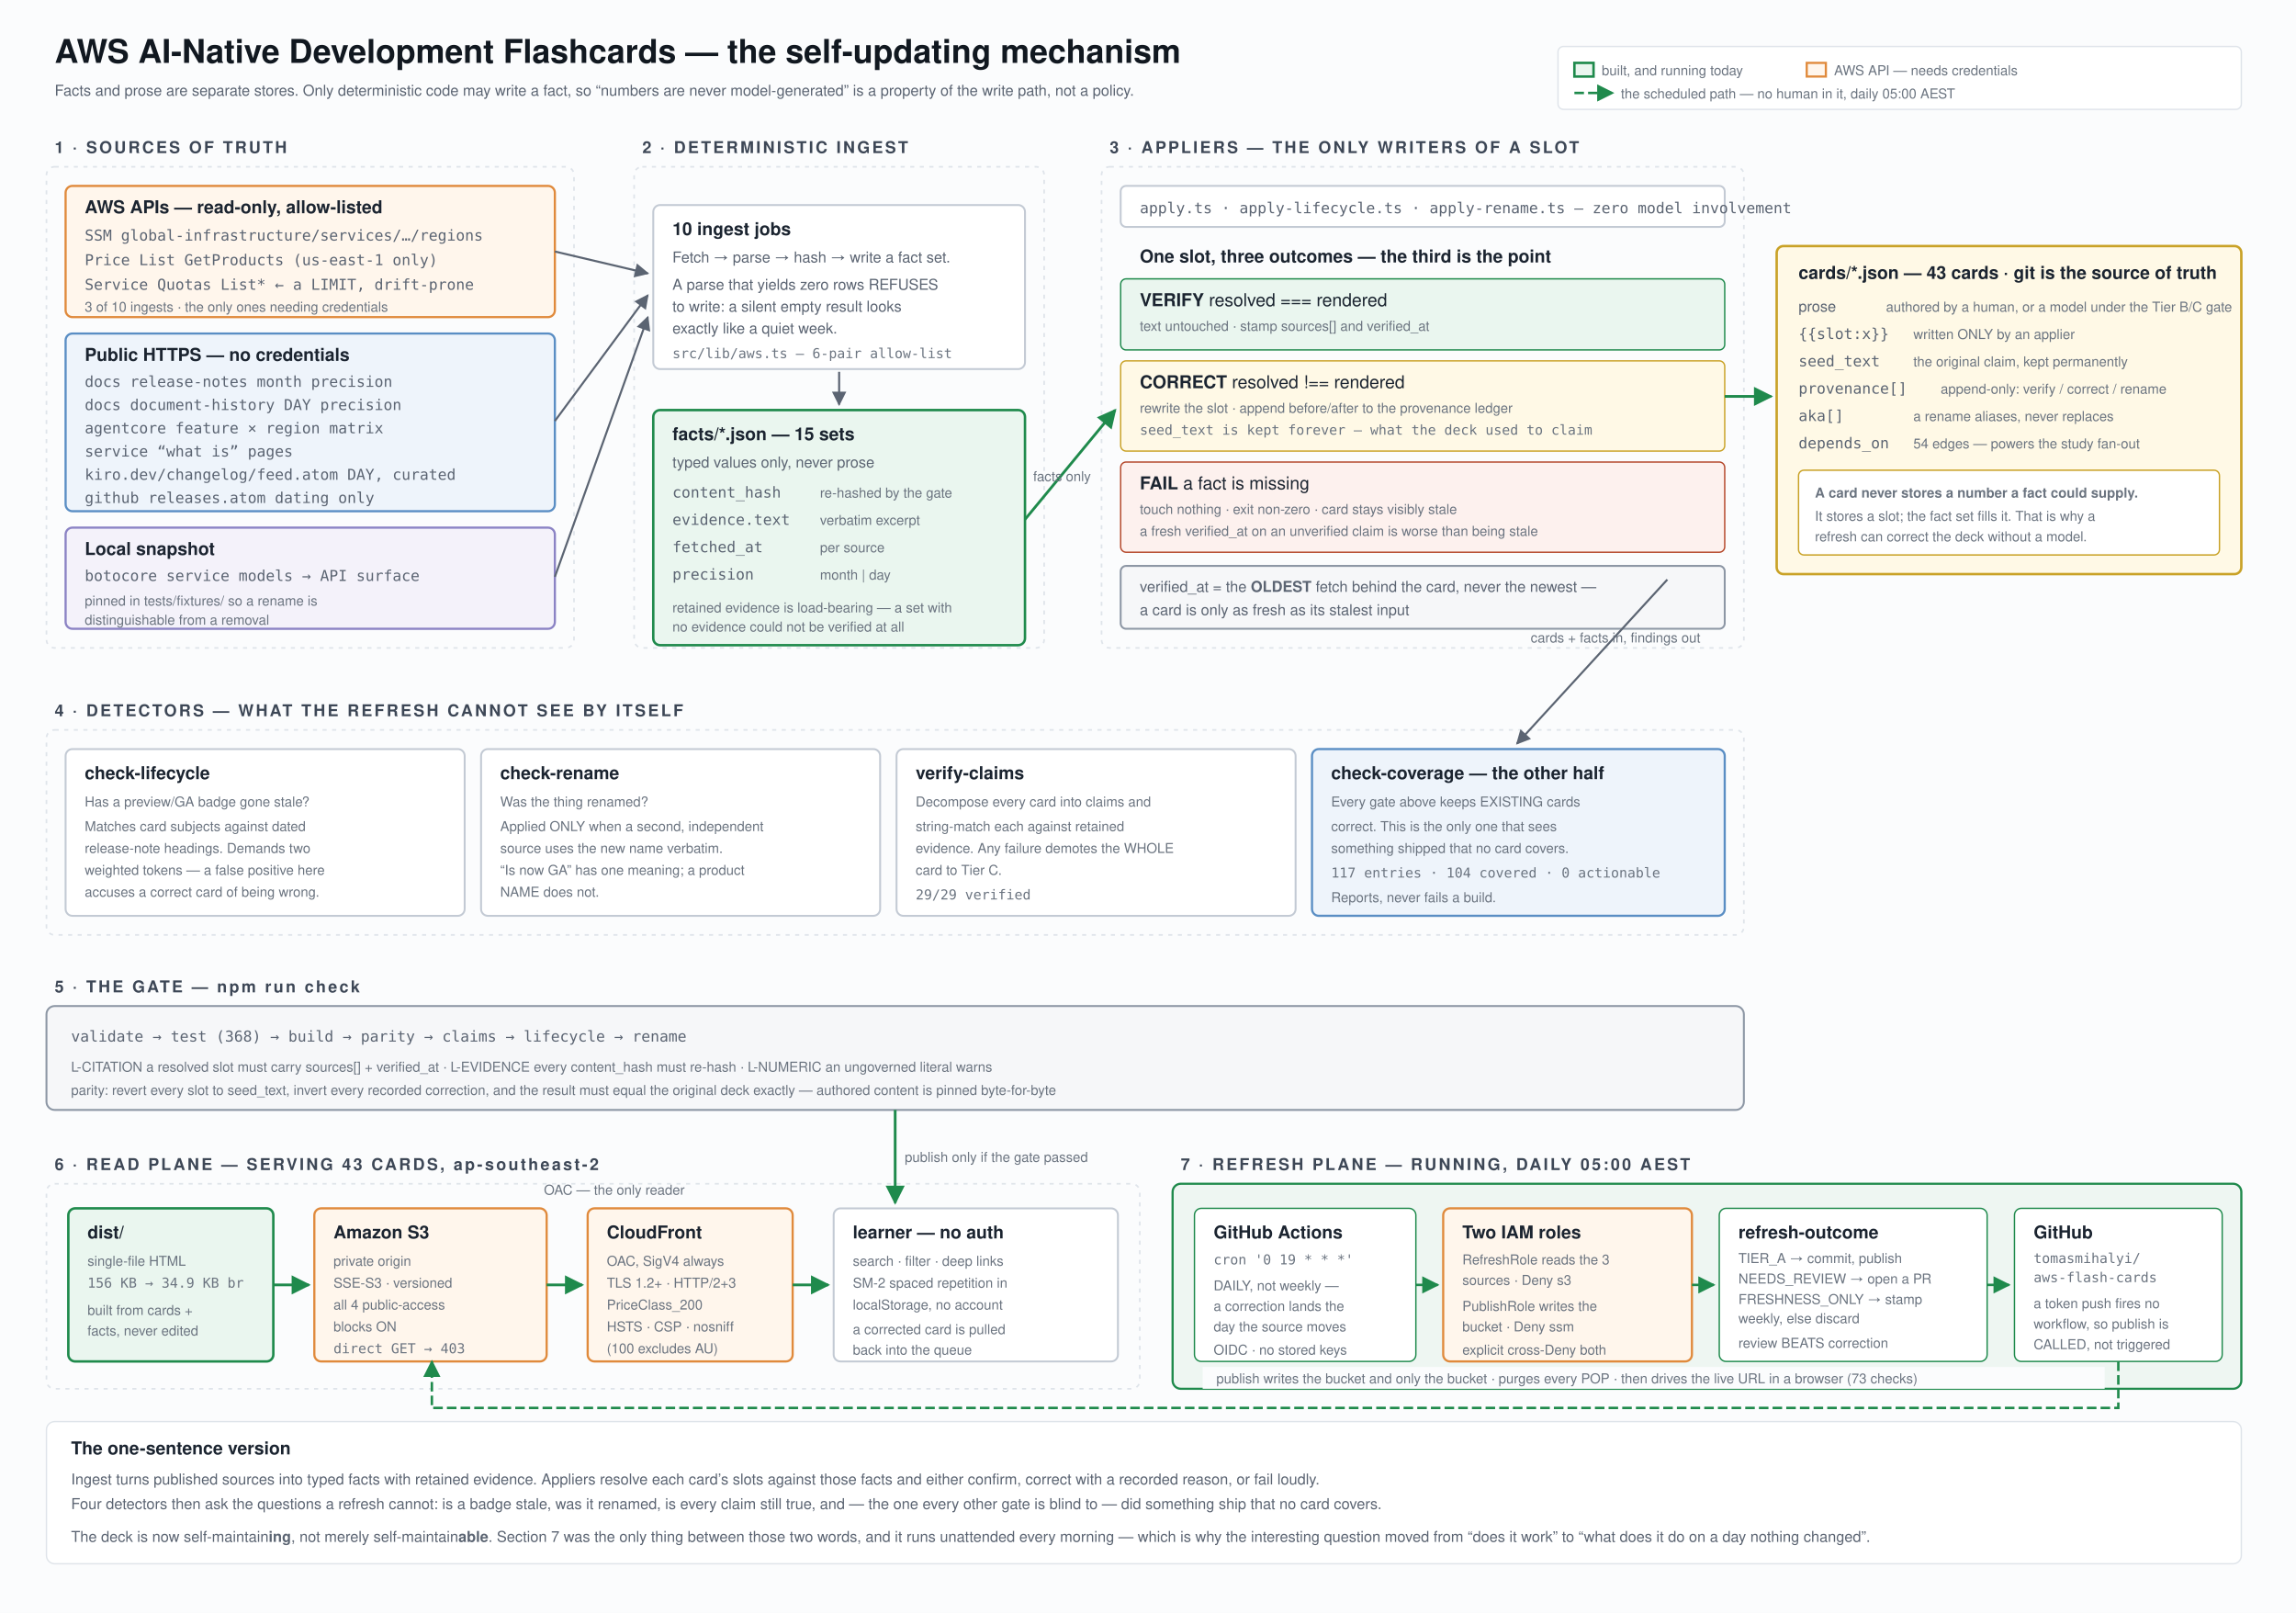
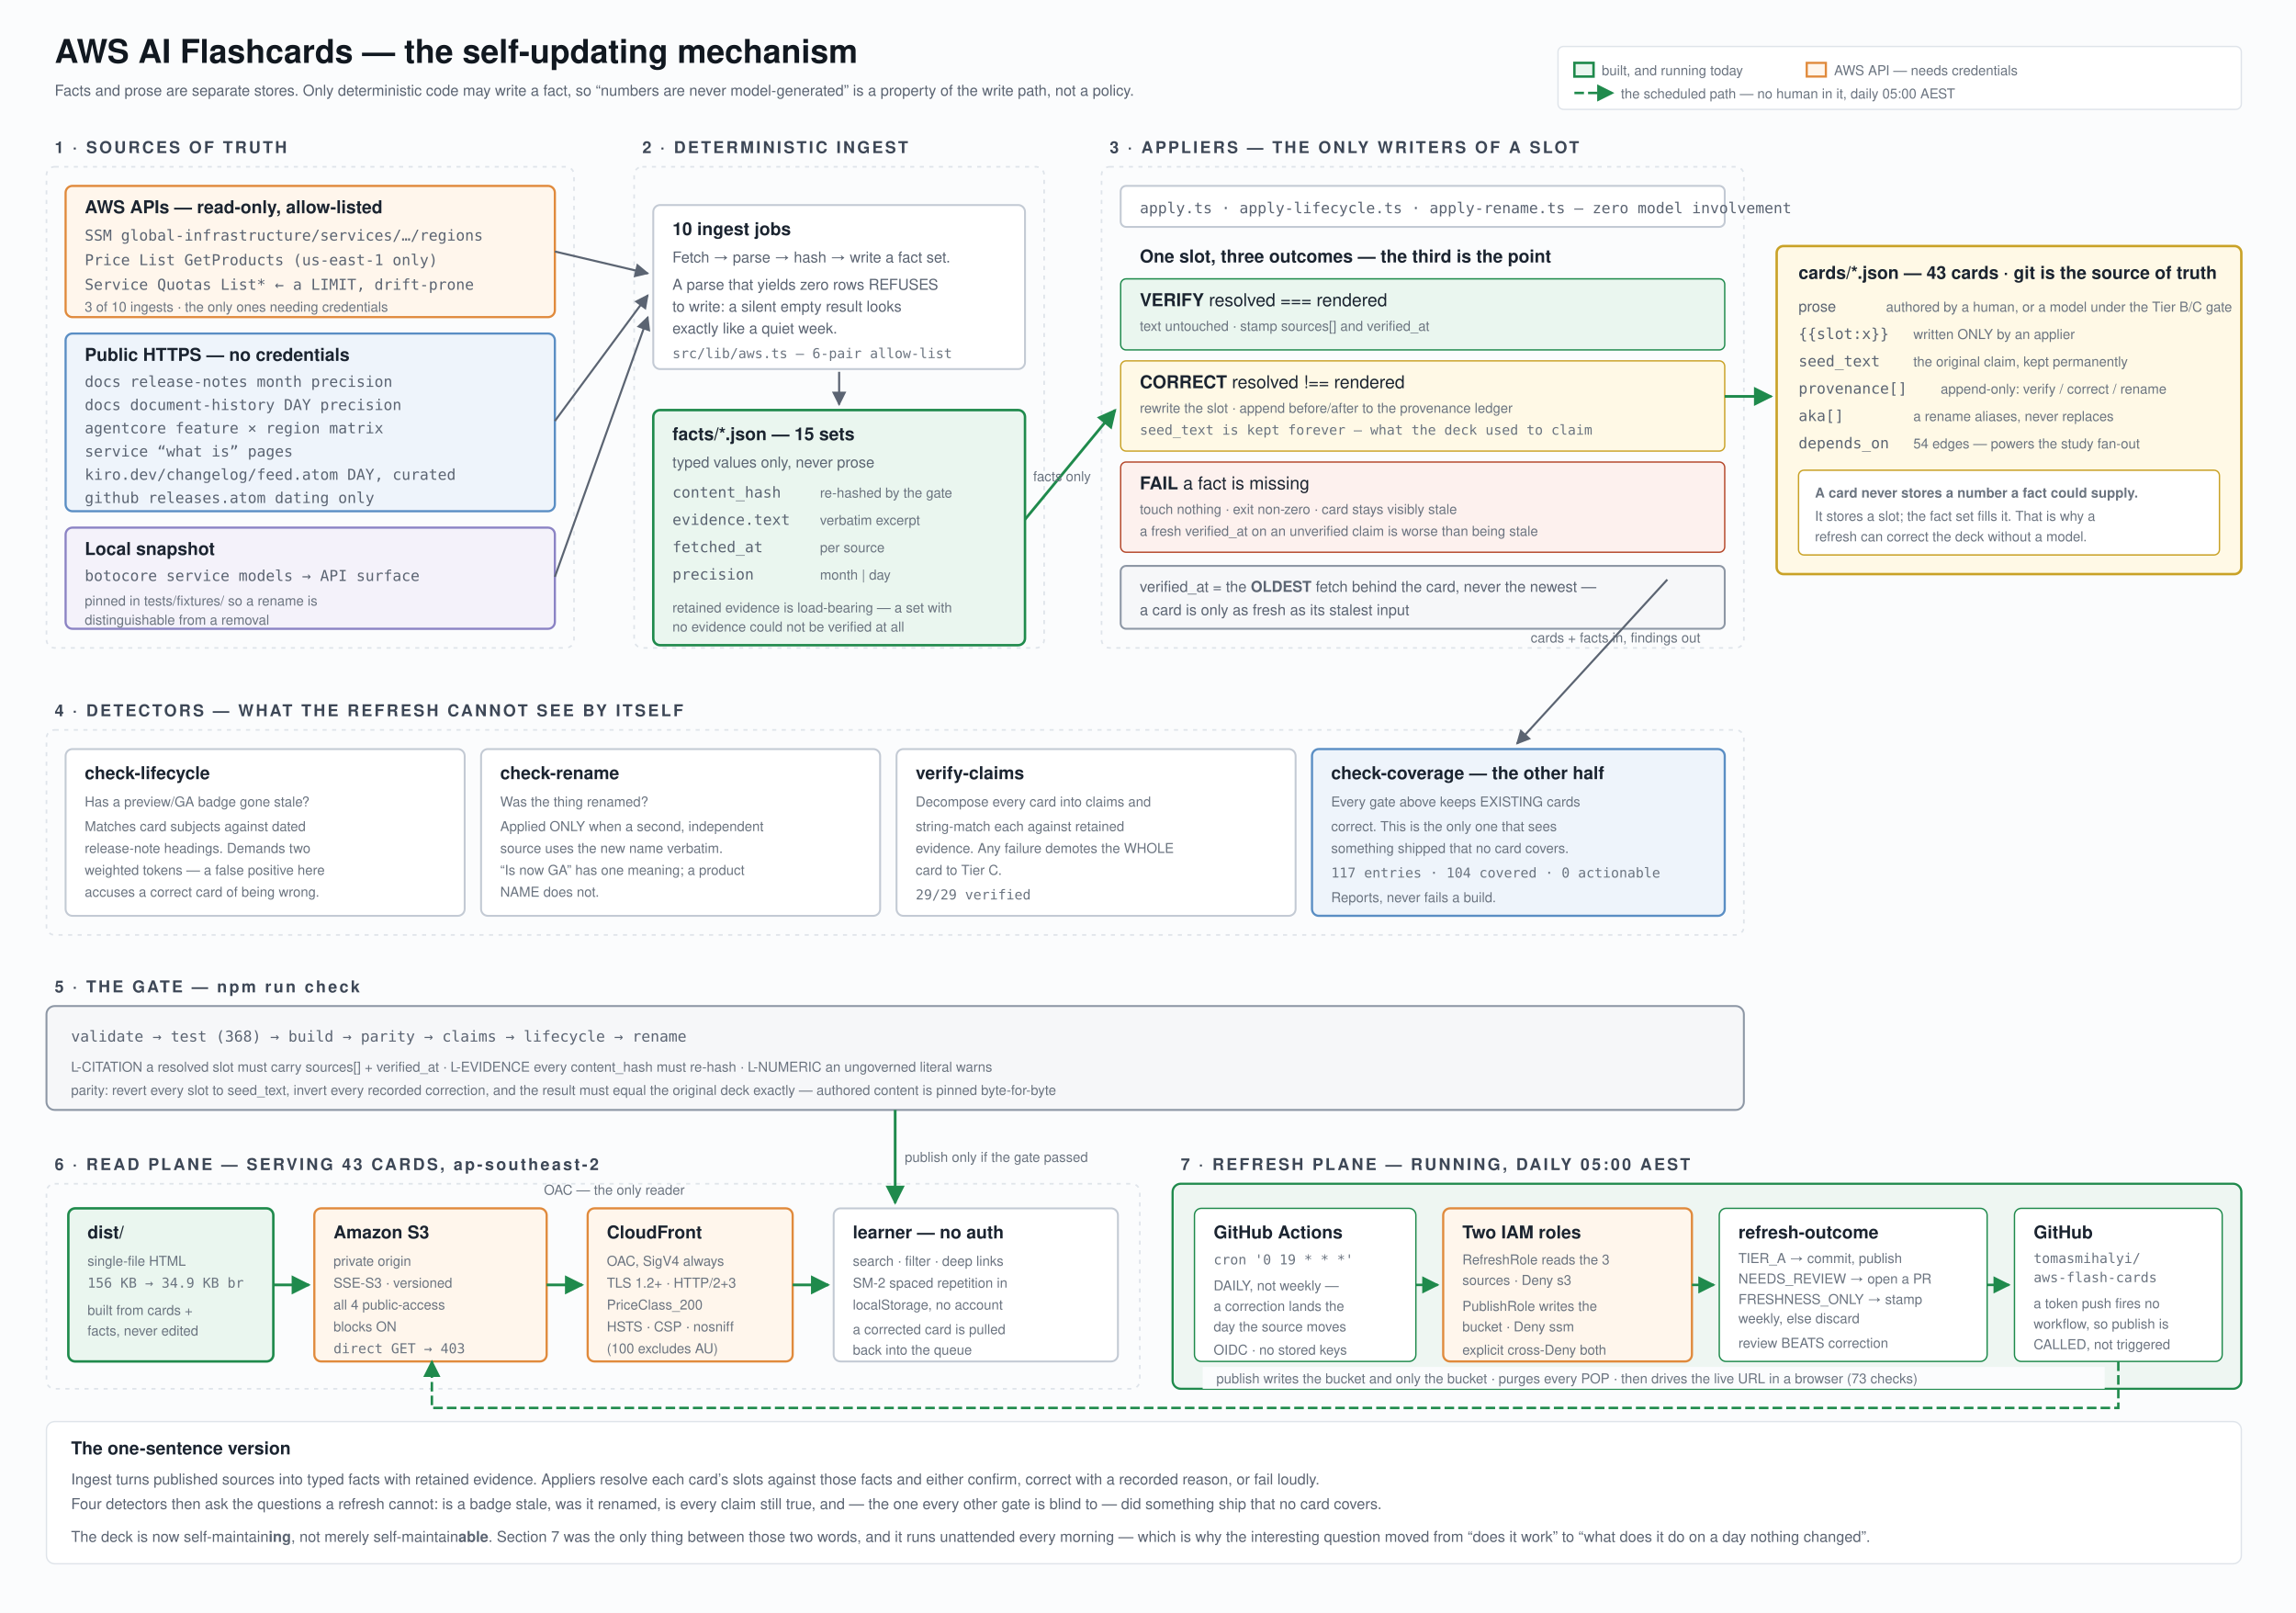
<svg xmlns="http://www.w3.org/2000/svg" width="1680" height="1180" viewBox="0 0 1680 1180" font-family="Helvetica Neue, Helvetica, Arial, sans-serif">
  <defs>
    <marker id="a" viewBox="0 0 10 10" refX="9" refY="5" markerWidth="7" markerHeight="7" orient="auto-start-reverse">
      <path d="M0,0 L10,5 L0,10 z" fill="#5b6472" />
    </marker>
    <marker id="ag" viewBox="0 0 10 10" refX="9" refY="5" markerWidth="7" markerHeight="7" orient="auto-start-reverse">
      <path d="M0,0 L10,5 L0,10 z" fill="#1f8a4c" />
    </marker>
    <marker id="ar" viewBox="0 0 10 10" refX="9" refY="5" markerWidth="7" markerHeight="7" orient="auto-start-reverse">
      <path d="M0,0 L10,5 L0,10 z" fill="#b4472a" />
    </marker>
    <style>
      .t   { font-size:13px; fill:#1b2430; }
      .sm  { font-size:11px; fill:#5b6472; }
      .xs  { font-size:10px; fill:#6b7480; }
      .mono{ font-family:"IBM Plex Mono", "SF Mono", Menlo, monospace; }
      .h   { font-size:12px; font-weight:700; fill:#3d4756; letter-spacing:1.6px; }
      .box { fill:#ffffff; stroke:#c3cad4; stroke-width:1.4; }
      .aws { fill:#fff6ec; stroke:#e08a3c; stroke-width:1.6; }
      .pub { fill:#eef4fb; stroke:#5a8ec4; stroke-width:1.6; }
      .loc { fill:#f4f2fa; stroke:#8b83c4; stroke-width:1.6; }
      .store{ fill:#eaf6ef; stroke:#1f8a4c; stroke-width:1.8; }
      .card { fill:#fff9e6; stroke:#c9a227; stroke-width:1.8; }
      .gate { fill:#f6f7f9; stroke:#8d97a5; stroke-width:1.4; }
      .todo { fill:#fdf1ee; stroke:#b4472a; stroke-width:1.6; stroke-dasharray:6 4; }
      .ci   { fill:#eef6f2; stroke:#1f8a4c; stroke-width:1.6; }
      .ln  { stroke:#5b6472; stroke-width:1.5; fill:none; marker-end:url(#a); }
      .lng { stroke:#1f8a4c; stroke-width:2;   fill:none; marker-end:url(#ag); }
      .lnc { stroke:#1f8a4c; stroke-width:1.8; fill:none; marker-end:url(#ag); stroke-dasharray:7 3; }
      .lnr { stroke:#b4472a; stroke-width:1.6; fill:none; marker-end:url(#ar); stroke-dasharray:6 4; }
      .band{ fill:none; stroke:#dfe4ea; stroke-width:1.2; stroke-dasharray:3 4; }
    </style>
  </defs>
  <rect width="1680" height="1180" fill="#fbfcfd" />
-   <text x="40" y="46" font-size="24" font-weight="700" fill="#111820">AWS AI-Native Development Flashcards — the self-updating mechanism</text>
+   <text x="40" y="46" font-size="24" font-weight="700" fill="#111820">AWS AI Flashcards — the self-updating mechanism</text>
  <text x="40" y="70" class="sm">Facts and prose are separate stores. Only deterministic code may write a fact, so “numbers are never model-generated” is a property of the write path, not a policy.</text>
  <g transform="translate(1140,34)">
    <rect x="0" y="0" width="500" height="46" rx="4" fill="#ffffff" stroke="#dfe4ea" />
    <rect x="12" y="12" width="14" height="10" class="store" />
    <text x="32" y="21" class="xs">built, and running today</text>
    <rect x="182" y="12" width="14" height="10" class="aws" />
    <text x="202" y="21" class="xs">AWS API — needs credentials</text>
    <line x1="12" y1="34" x2="40" y2="34" class="lnc" />
    <text x="46" y="38" class="xs">the scheduled path — no human in it, daily 05:00 AEST</text>
  </g>
  <text x="40" y="112" class="h">1 · SOURCES OF TRUTH</text>
  <rect x="34" y="122" width="386" height="352" class="band" rx="6" />
  <rect x="48" y="136" width="358" height="96" class="aws" rx="5" />
  <text x="62" y="156" class="t" font-weight="700">AWS APIs — read-only, allow-listed</text>
  <text x="62" y="176" class="sm mono">SSM  global-infrastructure/services/…/regions</text>
  <text x="62" y="194" class="sm mono">Price List  GetProducts   (us-east-1 only)</text>
  <text x="62" y="212" class="sm mono">Service Quotas  List*     ← a LIMIT, drift-prone</text>
  <text x="62" y="228" class="xs">3 of 10 ingests · the only ones needing credentials</text>
  <rect x="48" y="244" width="358" height="130" class="pub" rx="5" />
  <text x="62" y="264" class="t" font-weight="700">Public HTTPS — no credentials</text>
  <text x="62" y="283" class="sm mono">docs release-notes        month precision</text>
  <text x="62" y="300" class="sm mono">docs document-history     DAY precision</text>
  <text x="62" y="317" class="sm mono">agentcore feature × region matrix</text>
  <text x="62" y="334" class="sm mono">service “what is” pages</text>
  <text x="62" y="351" class="sm mono">kiro.dev/changelog/feed.atom   DAY, curated</text>
  <text x="62" y="368" class="sm mono">github releases.atom           dating only</text>
  <rect x="48" y="386" width="358" height="74" class="loc" rx="5" />
  <text x="62" y="406" class="t" font-weight="700">Local snapshot</text>
  <text x="62" y="425" class="sm mono">botocore service models → API surface</text>
  <text x="62" y="443" class="xs">pinned in tests/fixtures/ so a rename is</text>
  <text x="62" y="457" class="xs">distinguishable from a removal</text>
  <text x="470" y="112" class="h">2 · DETERMINISTIC INGEST</text>
  <rect x="464" y="122" width="300" height="352" class="band" rx="6" />
  <rect x="478" y="150" width="272" height="120" class="box" rx="5" />
  <text x="492" y="172" class="t" font-weight="700">10 ingest jobs</text>
  <text x="492" y="192" class="sm">Fetch → parse → hash → write a fact set.</text>
  <text x="492" y="212" class="sm">A parse that yields zero rows REFUSES</text>
  <text x="492" y="228" class="sm">to write: a silent empty result looks</text>
  <text x="492" y="244" class="sm">exactly like a quiet week.</text>
  <text x="492" y="262" class="xs mono">src/lib/aws.ts — 6-pair allow-list</text>
  <rect x="478" y="300" width="272" height="172" class="store" rx="5" />
  <text x="492" y="322" class="t" font-weight="700">facts/*.json   — 15 sets</text>
  <text x="492" y="342" class="sm">typed values only, never prose</text>
  <text x="492" y="364" class="sm mono">content_hash</text>
  <text x="600" y="364" class="xs">re-hashed by the gate</text>
  <text x="492" y="384" class="sm mono">evidence.text</text>
  <text x="600" y="384" class="xs">verbatim excerpt</text>
  <text x="492" y="404" class="sm mono">fetched_at</text>
  <text x="600" y="404" class="xs">per source</text>
  <text x="492" y="424" class="sm mono">precision</text>
  <text x="600" y="424" class="xs">month | day</text>
  <text x="492" y="448" class="xs">retained evidence is load-bearing — a set with</text>
  <text x="492" y="462" class="xs">no evidence could not be verified at all</text>
  <line x1="406" y1="184" x2="474" y2="200" class="ln" />
  <line x1="406" y1="308" x2="474" y2="216" class="ln" />
  <line x1="406" y1="422" x2="474" y2="232" class="ln" />
  <line x1="614" y1="272" x2="614" y2="296" class="ln" />
  <text x="812" y="112" class="h">3 · APPLIERS — THE ONLY WRITERS OF A SLOT</text>
  <rect x="806" y="122" width="470" height="352" class="band" rx="6" />
  <rect x="820" y="136" width="442" height="30" class="box" rx="4" />
  <text x="834" y="156" class="sm mono">apply.ts · apply-lifecycle.ts · apply-rename.ts   — zero model involvement</text>
  <text x="834" y="192" class="t" font-weight="700">One slot, three outcomes — the third is the point</text>
  <rect x="820" y="204" width="442" height="52" fill="#eaf6ef" stroke="#1f8a4c" rx="4" />
  <text x="834" y="224" class="t">
    <tspan font-weight="700">VERIFY</tspan>  resolved === rendered</text>
  <text x="834" y="242" class="xs">text untouched · stamp sources[] and verified_at</text>
  <rect x="820" y="264" width="442" height="66" fill="#fff9e6" stroke="#c9a227" rx="4" />
  <text x="834" y="284" class="t">
    <tspan font-weight="700">CORRECT</tspan>  resolved !== rendered</text>
  <text x="834" y="302" class="xs">rewrite the slot · append before/after to the provenance ledger</text>
  <text x="834" y="318" class="xs mono">seed_text is kept forever — what the deck used to claim</text>
  <rect x="820" y="338" width="442" height="66" fill="#fdf1ee" stroke="#b4472a" rx="4" />
  <text x="834" y="358" class="t">
    <tspan font-weight="700">FAIL</tspan>  a fact is missing</text>
  <text x="834" y="376" class="xs">touch nothing · exit non-zero · card stays visibly stale</text>
  <text x="834" y="392" class="xs">a fresh verified_at on an unverified claim is worse than being stale</text>
  <rect x="820" y="414" width="442" height="46" class="gate" rx="4" />
  <text x="834" y="433" class="sm">verified_at = the <tspan font-weight="700">OLDEST</tspan> fetch behind the card, never the newest —</text>
  <text x="834" y="450" class="sm">a card is only as fresh as its stalest input</text>
  <line x1="750" y1="380" x2="816" y2="300" class="lng" />
  <text x="756" y="352" class="xs" fill="#1f8a4c">facts only</text>
  <rect x="1300" y="180" width="340" height="240" class="card" rx="5" />
  <text x="1316" y="204" class="t" font-weight="700">cards/*.json — 43 cards · git is the source of truth</text>
  <text x="1316" y="228" class="sm">prose</text>
  <text x="1380" y="228" class="xs">authored by a human, or a model under the Tier B/C gate</text>
  <text x="1316" y="248" class="sm mono">{{slot:x}}</text>
  <text x="1400" y="248" class="xs">written ONLY by an applier</text>
  <text x="1316" y="268" class="sm mono">seed_text</text>
  <text x="1400" y="268" class="xs">the original claim, kept permanently</text>
  <text x="1316" y="288" class="sm mono">provenance[]</text>
  <text x="1420" y="288" class="xs">append-only: verify / correct / rename</text>
  <text x="1316" y="308" class="sm mono">aka[]</text>
  <text x="1400" y="308" class="xs">a rename aliases, never replaces</text>
  <text x="1316" y="328" class="sm mono">depends_on</text>
  <text x="1400" y="328" class="xs">54 edges — powers the study fan-out</text>
  <rect x="1316" y="344" width="308" height="62" fill="#ffffff" stroke="#c9a227" rx="4" />
  <text x="1328" y="364" class="xs" font-weight="700">A card never stores a number a fact could supply.</text>
  <text x="1328" y="381" class="xs">It stores a slot; the fact set fills it. That is why a</text>
  <text x="1328" y="396" class="xs">refresh can correct the deck without a model.</text>
  <line x1="1262" y1="290" x2="1296" y2="290" class="lng" />
  <text x="40" y="524" class="h">4 · DETECTORS — WHAT THE REFRESH CANNOT SEE BY ITSELF</text>
  <rect x="34" y="534" width="1242" height="150" class="band" rx="6" />
  <rect x="48" y="548" width="292" height="122" class="box" rx="5" />
  <text x="62" y="570" class="t" font-weight="700">check-lifecycle</text>
  <text x="62" y="590" class="xs">Has a preview/GA badge gone stale?</text>
  <text x="62" y="608" class="xs">Matches card subjects against dated</text>
  <text x="62" y="624" class="xs">release-note headings. Demands two</text>
  <text x="62" y="640" class="xs">weighted tokens — a false positive here</text>
  <text x="62" y="656" class="xs">accuses a correct card of being wrong.</text>
  <rect x="352" y="548" width="292" height="122" class="box" rx="5" />
  <text x="366" y="570" class="t" font-weight="700">check-rename</text>
  <text x="366" y="590" class="xs">Was the thing renamed?</text>
  <text x="366" y="608" class="xs">Applied ONLY when a second, independent</text>
  <text x="366" y="624" class="xs">source uses the new name verbatim.</text>
  <text x="366" y="640" class="xs">“Is now GA” has one meaning; a product</text>
  <text x="366" y="656" class="xs">NAME does not.</text>
  <rect x="656" y="548" width="292" height="122" class="box" rx="5" />
  <text x="670" y="570" class="t" font-weight="700">verify-claims</text>
  <text x="670" y="590" class="xs">Decompose every card into claims and</text>
  <text x="670" y="608" class="xs">string-match each against retained</text>
  <text x="670" y="624" class="xs">evidence. Any failure demotes the WHOLE</text>
  <text x="670" y="640" class="xs">card to Tier C.</text>
  <text x="670" y="658" class="xs mono">29/29 verified</text>
  <rect x="960" y="548" width="302" height="122" fill="#eef4fb" stroke="#5a8ec4" stroke-width="1.6" rx="5" />
  <text x="974" y="570" class="t" font-weight="700">check-coverage — the other half</text>
  <text x="974" y="590" class="xs">Every gate above keeps EXISTING cards</text>
  <text x="974" y="608" class="xs">correct. This is the only one that sees</text>
  <text x="974" y="624" class="xs">something shipped that no card covers.</text>
  <text x="974" y="642" class="xs mono">117 entries · 104 covered · 0 actionable</text>
  <text x="974" y="660" class="xs">Reports, never fails a build.</text>
  <line x1="1220" y1="424" x2="1110" y2="544" class="ln" />
  <text x="1120" y="470" class="xs">cards + facts in, findings out</text>
  <text x="40" y="726" class="h">5 · THE GATE — npm run check</text>
  <rect x="34" y="736" width="1242" height="76" class="gate" rx="6" />
  <text x="52" y="762" class="sm mono">validate → test (368) → build → parity → claims → lifecycle → rename</text>
  <text x="52" y="784" class="xs">L-CITATION a resolved slot must carry sources[] + verified_at · L-EVIDENCE every content_hash must re-hash · L-NUMERIC an ungoverned literal warns</text>
  <text x="52" y="801" class="xs">parity: revert every slot to seed_text, invert every recorded correction, and the result must equal the original deck exactly — authored content is pinned byte-for-byte</text>
  <text x="40" y="856" class="h">6 · READ PLANE — SERVING 43 CARDS, ap-southeast-2</text>
  <rect x="34" y="866" width="800" height="150" class="band" rx="6" />
  <rect x="50" y="884" width="150" height="112" class="store" rx="5" />
  <text x="64" y="906" class="t" font-weight="700">dist/</text>
  <text x="64" y="926" class="xs">single-file HTML</text>
  <text x="64" y="942" class="xs mono">156 KB → 34.9 KB br</text>
  <text x="64" y="962" class="xs">built from cards +</text>
  <text x="64" y="977" class="xs">facts, never edited</text>
  <rect x="230" y="884" width="170" height="112" class="aws" rx="5" />
  <text x="244" y="906" class="t" font-weight="700">Amazon S3</text>
  <text x="244" y="926" class="xs">private origin</text>
  <text x="244" y="942" class="xs">SSE-S3 · versioned</text>
  <text x="244" y="958" class="xs">all 4 public-access</text>
  <text x="244" y="974" class="xs">blocks ON</text>
  <text x="244" y="990" class="xs mono">direct GET → 403</text>
  <rect x="430" y="884" width="150" height="112" class="aws" rx="5" />
  <text x="444" y="906" class="t" font-weight="700">CloudFront</text>
  <text x="444" y="926" class="xs">OAC, SigV4 always</text>
  <text x="444" y="942" class="xs">TLS 1.2+ · HTTP/2+3</text>
  <text x="444" y="958" class="xs">PriceClass_200</text>
  <text x="444" y="974" class="xs">HSTS · CSP · nosniff</text>
  <text x="444" y="990" class="xs">(100 excludes AU)</text>
  <rect x="610" y="884" width="208" height="112" class="box" rx="5" />
  <text x="624" y="906" class="t" font-weight="700">learner — no auth</text>
  <text x="624" y="926" class="xs">search · filter · deep links</text>
  <text x="624" y="942" class="xs">SM-2 spaced repetition in</text>
  <text x="624" y="958" class="xs">localStorage, no account</text>
  <text x="624" y="976" class="xs">a corrected card is pulled</text>
  <text x="624" y="991" class="xs">back into the queue</text>
  <line x1="200" y1="940" x2="226" y2="940" class="lng" />
  <path d="M400,940 L426,940" class="lng" />
  <text x="398" y="874" class="xs" fill="#1f8a4c">OAC — the only reader</text>
  <line x1="580" y1="940" x2="606" y2="940" class="lng" />
  <line x1="655" y1="812" x2="655" y2="880" class="lng" />
  <text x="662" y="850" class="xs" fill="#1f8a4c">publish only if the gate passed</text>
  <text x="864" y="856" class="h" fill="#1f8a4c">7 · REFRESH PLANE — RUNNING, DAILY 05:00 AEST</text>
  <rect x="858" y="866" width="782" height="150" class="ci" rx="6" />
  <rect x="874" y="884" width="162" height="112" fill="#ffffff" stroke="#1f8a4c" rx="5" />
  <text x="888" y="906" class="t" font-weight="700">GitHub Actions</text>
  <text x="888" y="925" class="xs mono">cron '0 19 * * *'</text>
  <text x="888" y="944" class="xs">DAILY, not weekly —</text>
  <text x="888" y="959" class="xs">a correction lands the</text>
  <text x="888" y="974" class="xs">day the source moves</text>
  <text x="888" y="991" class="xs">OIDC · no stored keys</text>
  <rect x="1056" y="884" width="182" height="112" class="aws" rx="5" />
  <text x="1070" y="906" class="t" font-weight="700">Two IAM roles</text>
  <text x="1070" y="925" class="xs">RefreshRole reads the 3</text>
  <text x="1070" y="940" class="xs">sources · Deny s3</text>
  <text x="1070" y="959" class="xs">PublishRole writes the</text>
  <text x="1070" y="974" class="xs">bucket · Deny ssm</text>
  <text x="1070" y="991" class="xs">explicit cross-Deny both</text>
  <rect x="1258" y="884" width="196" height="112" fill="#ffffff" stroke="#1f8a4c" rx="5" />
  <text x="1272" y="906" class="t" font-weight="700">refresh-outcome</text>
  <text x="1272" y="924" class="xs">TIER_A → commit, publish</text>
  <text x="1272" y="939" class="xs">NEEDS_REVIEW → open a PR</text>
  <text x="1272" y="954" class="xs">FRESHNESS_ONLY → stamp</text>
  <text x="1272" y="968" class="xs">weekly, else discard</text>
  <text x="1272" y="986" class="xs">review BEATS correction</text>
  <rect x="1474" y="884" width="152" height="112" fill="#ffffff" stroke="#1f8a4c" rx="5" />
  <text x="1488" y="906" class="t" font-weight="700">GitHub</text>
  <text x="1488" y="924" class="xs mono">tomasmihalyi/</text>
  <text x="1488" y="938" class="xs mono">aws-flash-cards</text>
  <text x="1488" y="957" class="xs">a token push fires no</text>
  <text x="1488" y="972" class="xs">workflow, so publish is</text>
  <text x="1488" y="987" class="xs">CALLED, not triggered</text>
  <line x1="1036" y1="940" x2="1052" y2="940" class="lnc" />
  <line x1="1238" y1="940" x2="1254" y2="940" class="lnc" />
  <line x1="1454" y1="940" x2="1470" y2="940" class="lnc" />
  <path d="M1550,996 L1550,1030 L316,1030 L316,996" class="lnc" />
  <rect x="880" y="1000" width="660" height="16" fill="#fbfcfd" />
  <text x="890" y="1012" class="xs" fill="#1f8a4c">publish writes the bucket and only the bucket · purges every POP · then drives the live URL in a browser (73 checks)</text>
  <rect x="34" y="1040" width="1606" height="104" fill="#ffffff" stroke="#dfe4ea" rx="6" />
  <text x="52" y="1064" class="t" font-weight="700">The one-sentence version</text>
  <text x="52" y="1086" class="sm">Ingest turns published sources into typed facts with retained evidence. Appliers resolve each card’s slots against those facts and either confirm, correct with a recorded reason, or fail loudly.</text>
  <text x="52" y="1104" class="sm">Four detectors then ask the questions a refresh cannot: is a badge stale, was it renamed, is every claim still true, and — the one every other gate is blind to — did something ship that no card covers.</text>
  <text x="52" y="1128" class="sm" fill="#1f8a4c">The deck is now self-maintain<tspan font-weight="700">ing</tspan>, not merely self-maintain<tspan font-weight="700">able</tspan>. Section 7 was the only thing between those two words, and it runs unattended every morning — which is why the interesting question moved from “does it work” to “what does it do on a day nothing changed”.</text>
</svg>
